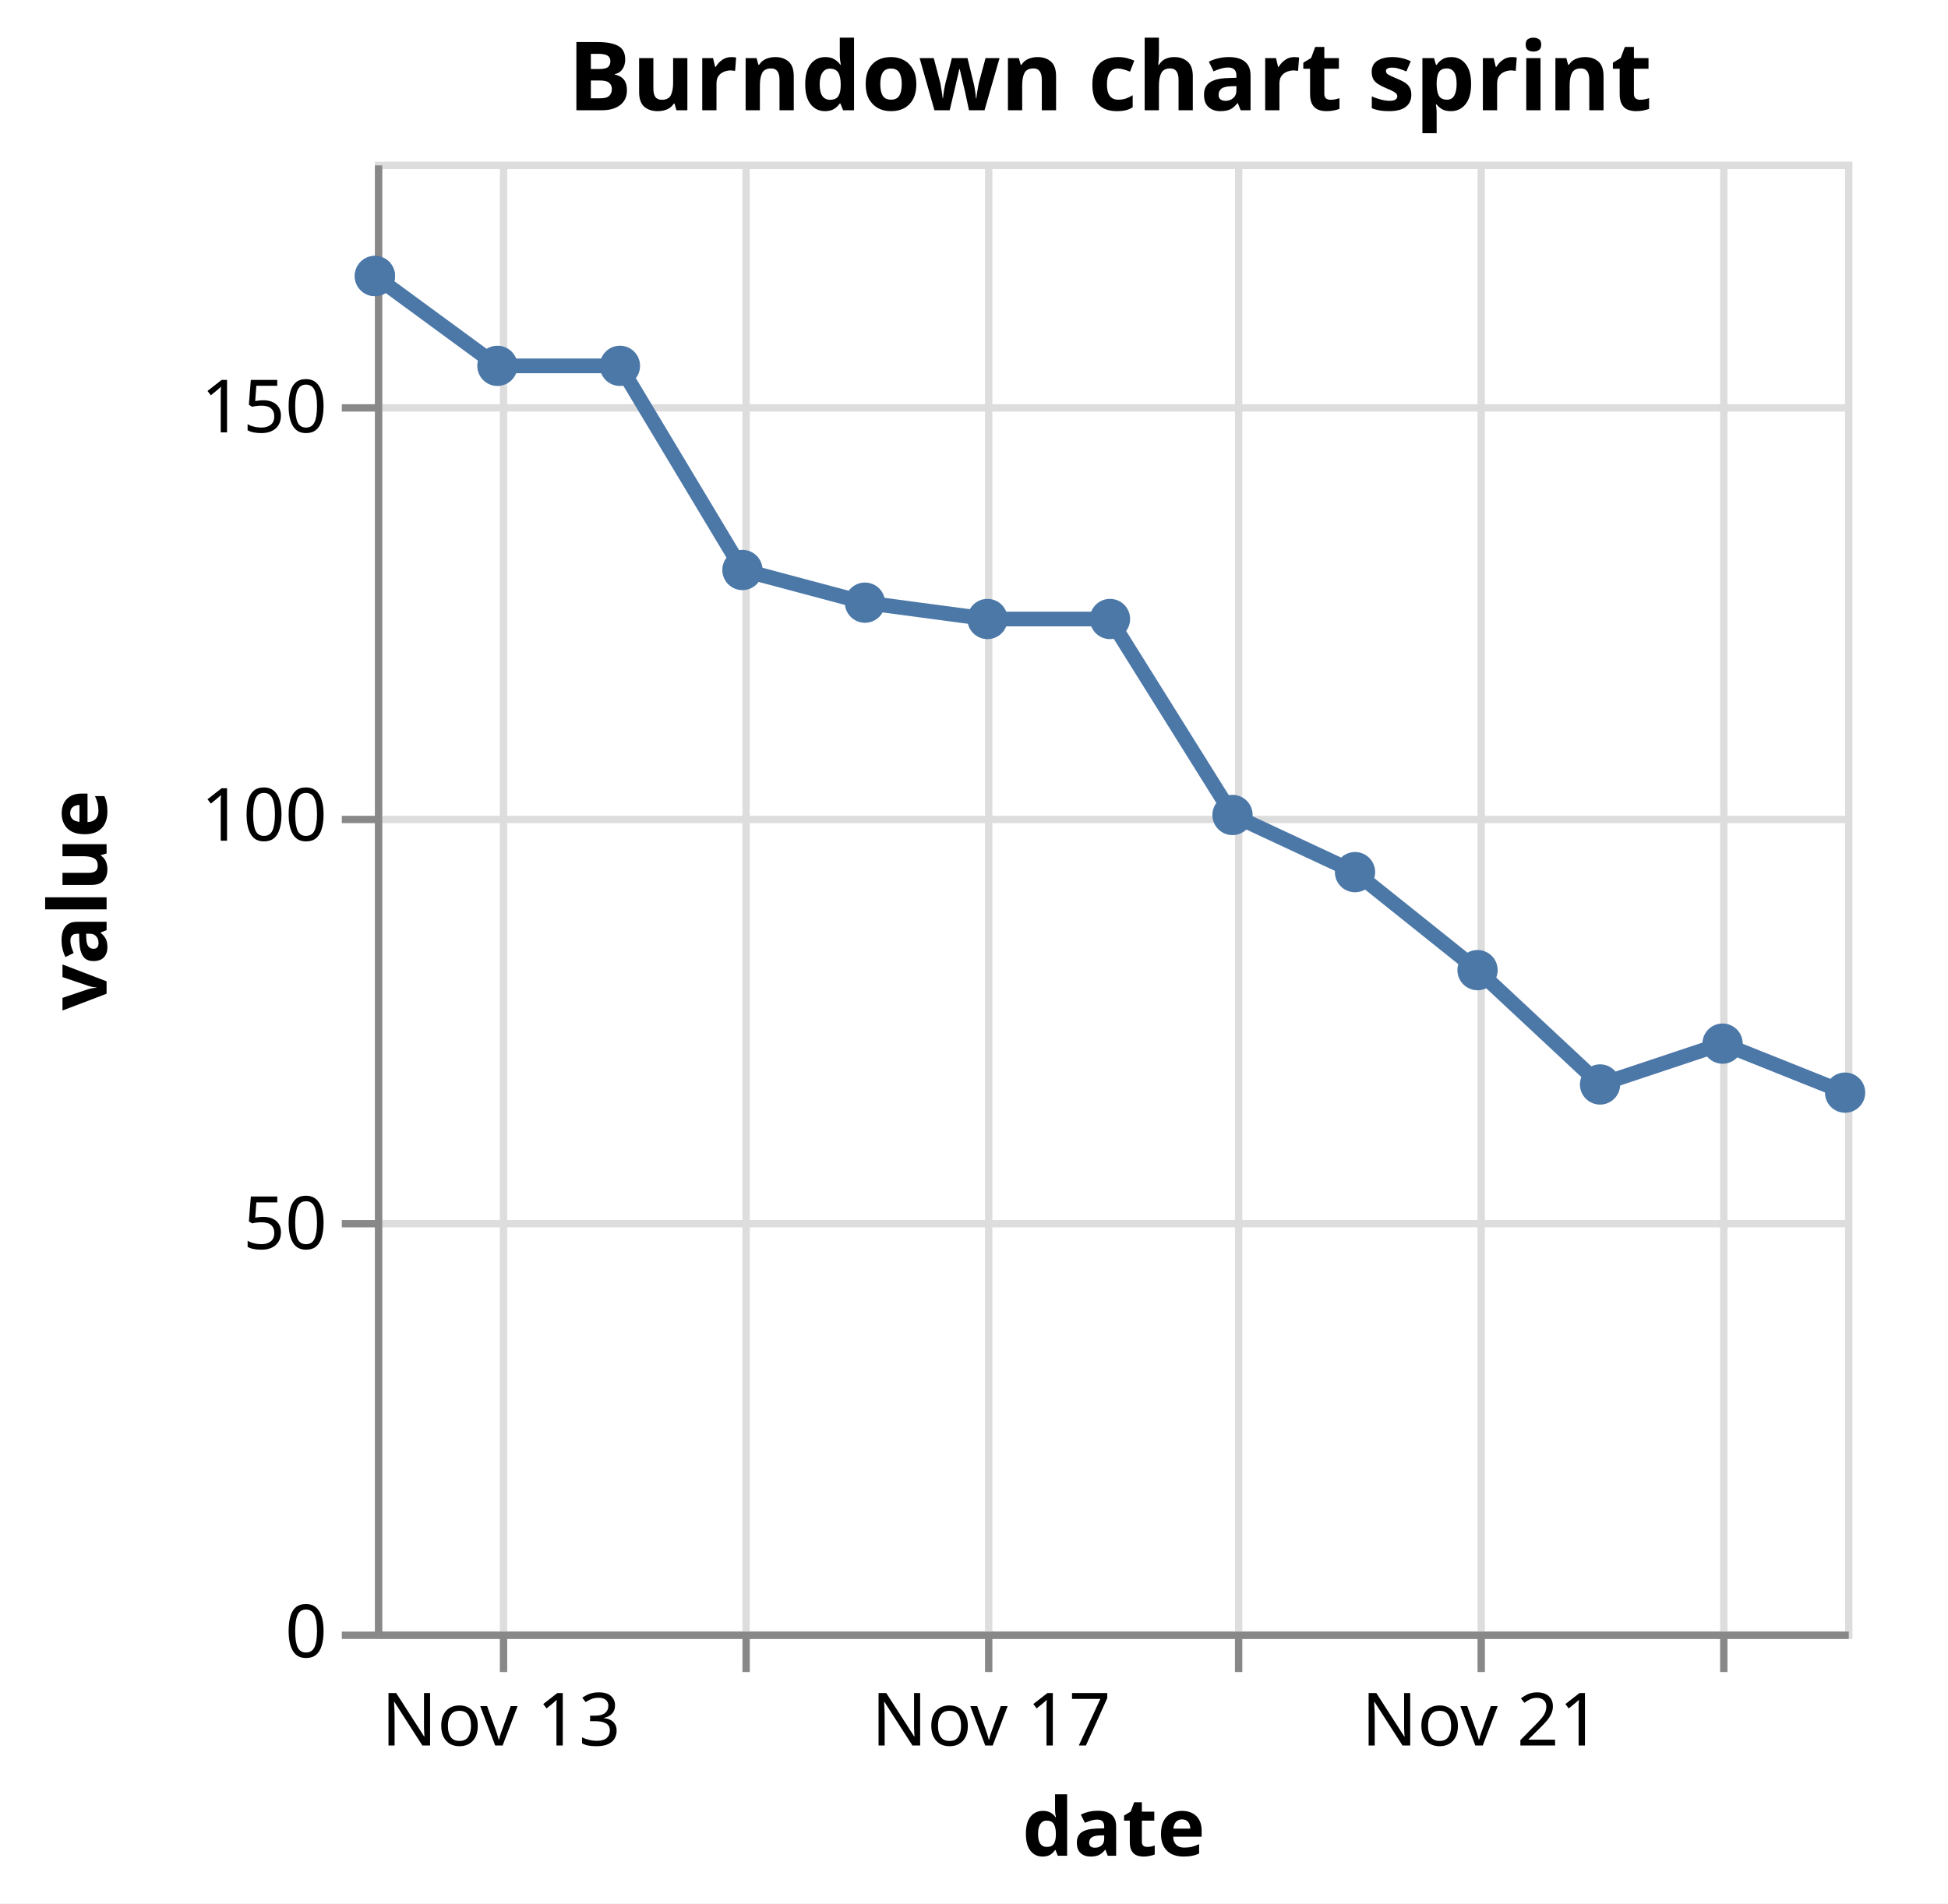
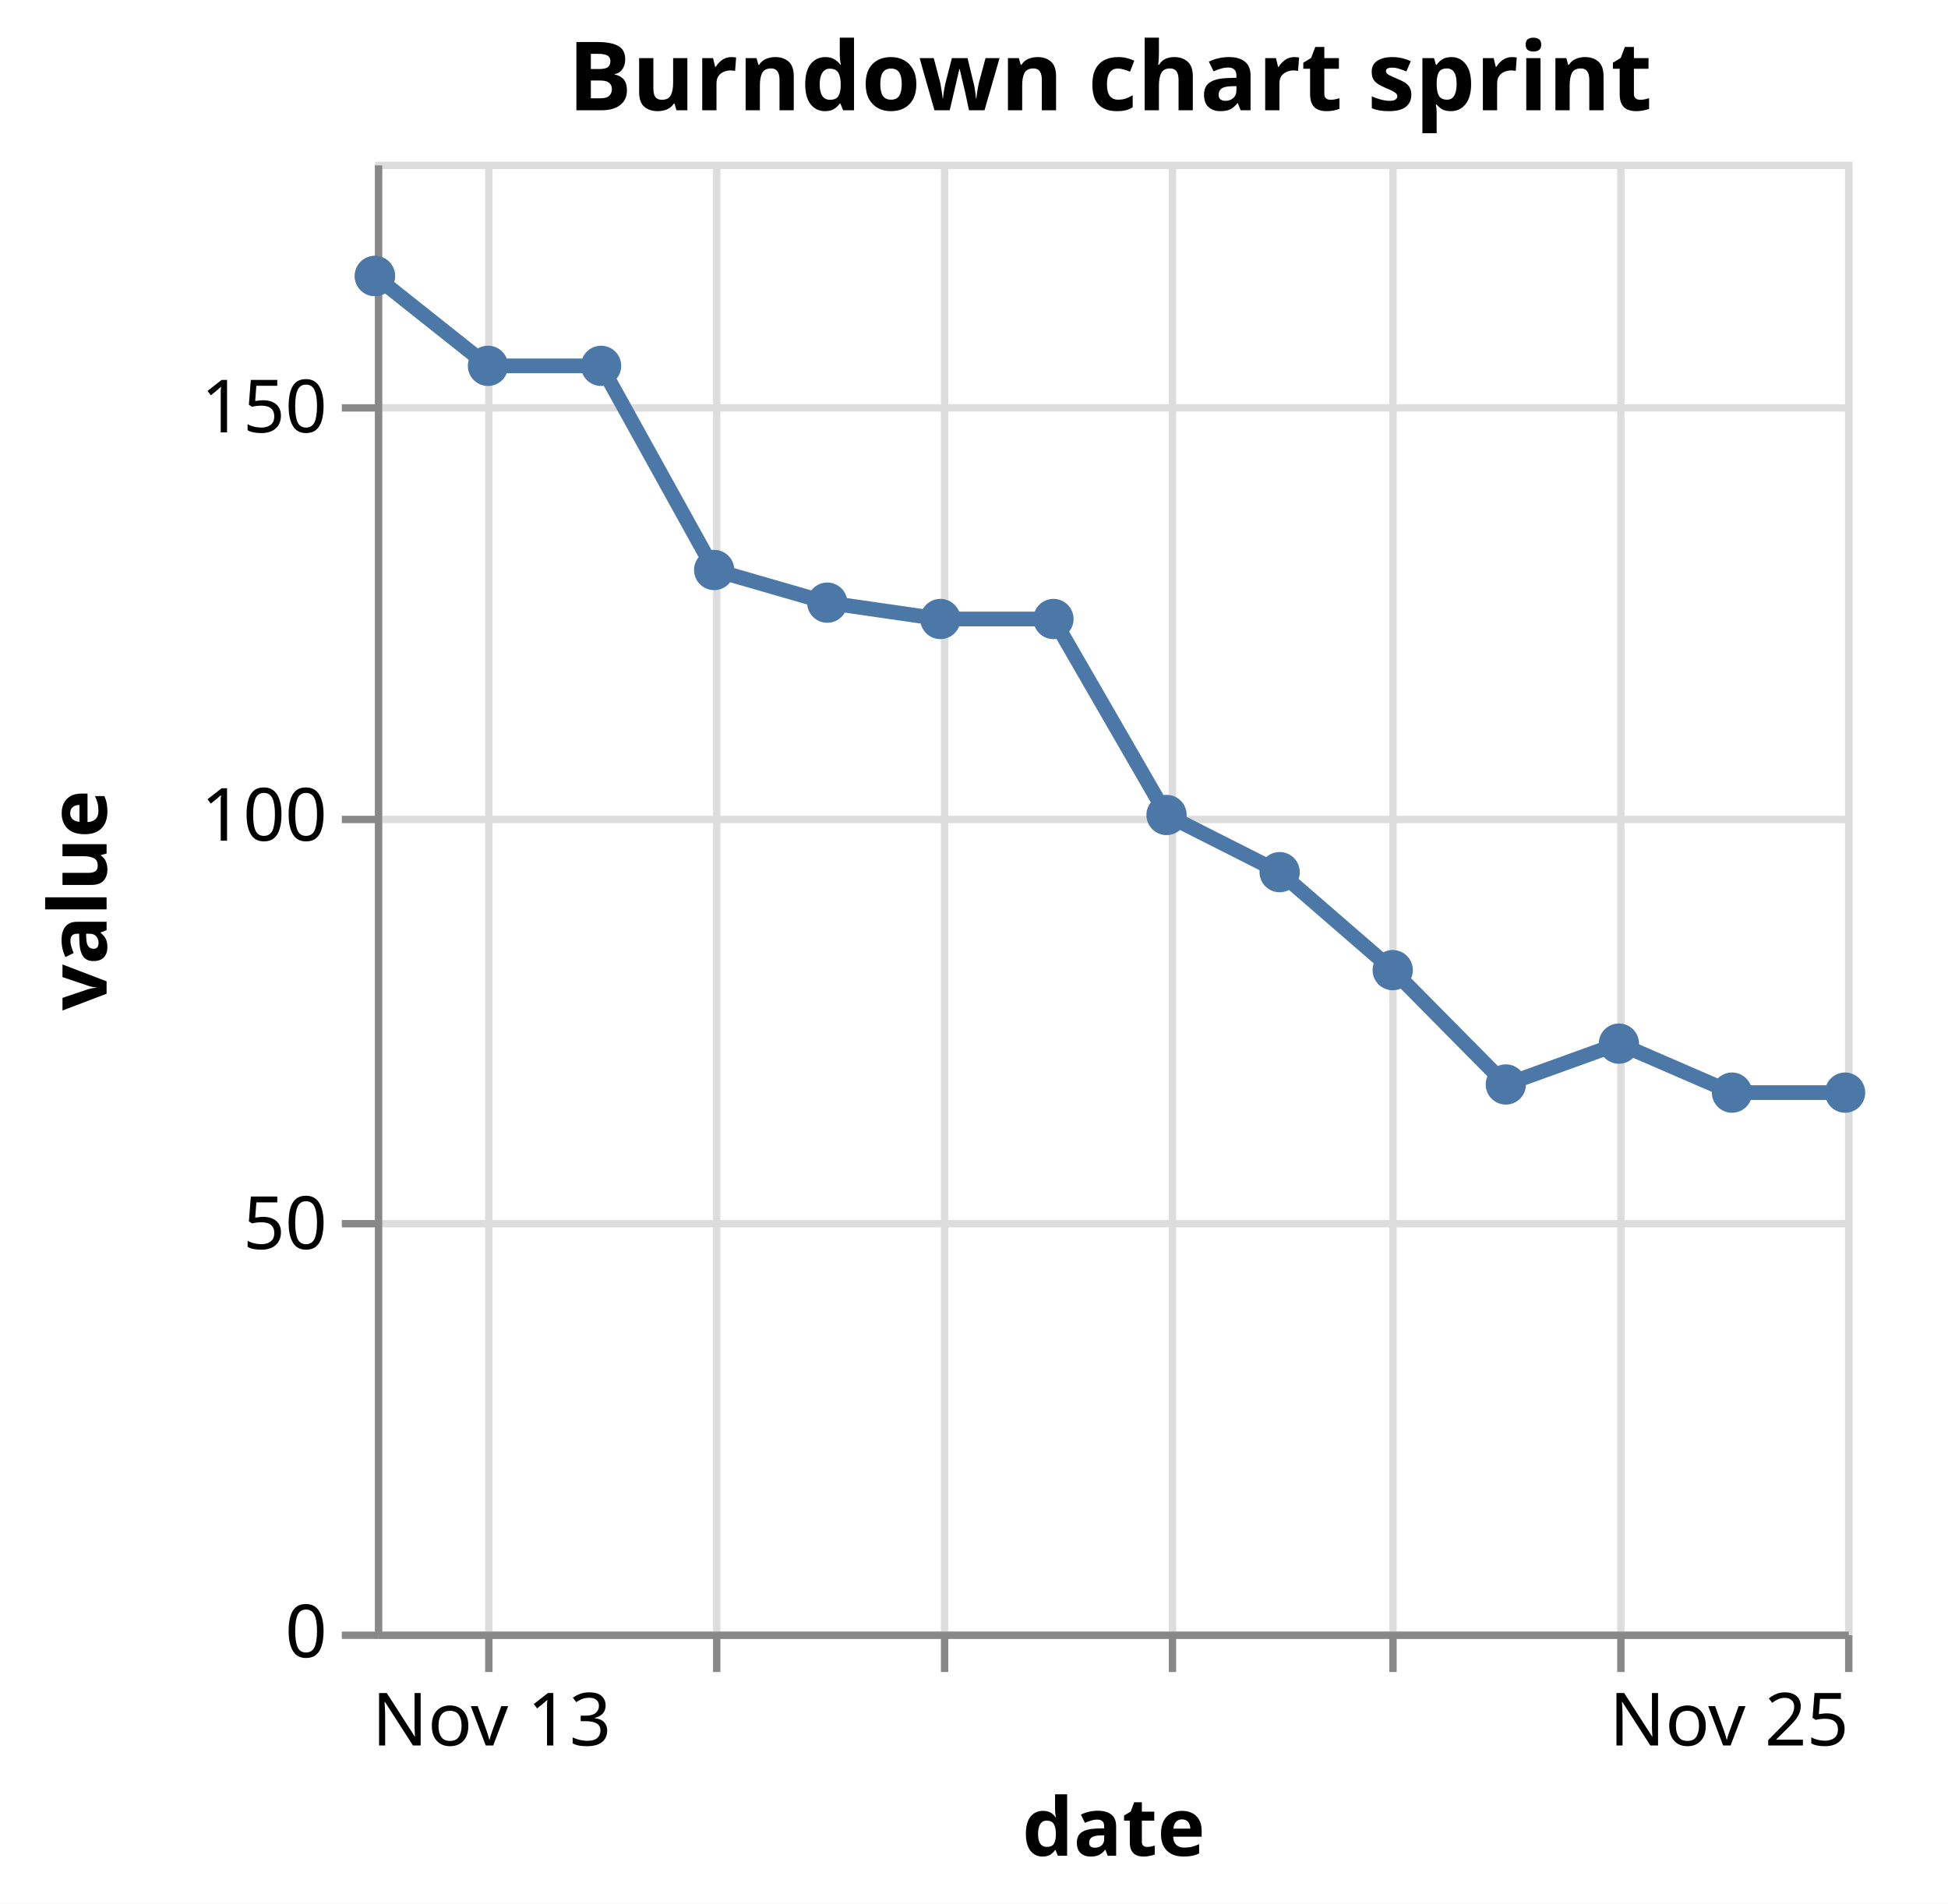
<svg xmlns="http://www.w3.org/2000/svg" version="1.1" class="marks" width="265" height="259" viewBox="0 0 265 259">
  <rect width="265" height="259" fill="white" />
  <g fill="none" stroke-miterlimit="10" transform="translate(51,22)">
    <g class="mark-group role-frame root" role="graphics-object" aria-roledescription="group mark container">
      <g transform="translate(0,0)">
        <path class="background" aria-hidden="true" d="M0.5,0.5h200v200h-200Z" stroke="#ddd" />
        <g>
          <g class="mark-group role-axis" aria-hidden="true">
            <g transform="translate(0.5,200.5)">
              <path class="background" aria-hidden="true" d="M0,0h0v0h0Z" pointer-events="none" />
              <g>
                <g class="mark-rule role-axis-grid" pointer-events="none">
-                   <line transform="translate(17,-200)" x2="0" y2="200" stroke="#ddd" stroke-width="1" opacity="1" />
-                   <line transform="translate(50,-200)" x2="0" y2="200" stroke="#ddd" stroke-width="1" opacity="1" />
-                   <line transform="translate(83,-200)" x2="0" y2="200" stroke="#ddd" stroke-width="1" opacity="1" />
-                   <line transform="translate(117,-200)" x2="0" y2="200" stroke="#ddd" stroke-width="1" opacity="1" />
-                   <line transform="translate(150,-200)" x2="0" y2="200" stroke="#ddd" stroke-width="1" opacity="1" />
-                   <line transform="translate(183,-200)" x2="0" y2="200" stroke="#ddd" stroke-width="1" opacity="1" />
+                   <line transform="translate(15,-200)" x2="0" y2="200" stroke="#ddd" stroke-width="1" opacity="1" />
+                   <line transform="translate(46,-200)" x2="0" y2="200" stroke="#ddd" stroke-width="1" opacity="1" />
+                   <line transform="translate(77,-200)" x2="0" y2="200" stroke="#ddd" stroke-width="1" opacity="1" />
+                   <line transform="translate(108,-200)" x2="0" y2="200" stroke="#ddd" stroke-width="1" opacity="1" />
+                   <line transform="translate(138,-200)" x2="0" y2="200" stroke="#ddd" stroke-width="1" opacity="1" />
+                   <line transform="translate(169,-200)" x2="0" y2="200" stroke="#ddd" stroke-width="1" opacity="1" />
+                   <line transform="translate(200,-200)" x2="0" y2="200" stroke="#ddd" stroke-width="1" opacity="1" />
                </g>
              </g>
              <path class="foreground" aria-hidden="true" d="" pointer-events="none" display="none" />
            </g>
          </g>
          <g class="mark-group role-axis" aria-hidden="true">
            <g transform="translate(0.5,0.5)">
              <path class="background" aria-hidden="true" d="M0,0h0v0h0Z" pointer-events="none" />
              <g>
                <g class="mark-rule role-axis-grid" pointer-events="none">
                  <line transform="translate(0,200)" x2="200" y2="0" stroke="#ddd" stroke-width="1" opacity="1" />
                  <line transform="translate(0,144)" x2="200" y2="0" stroke="#ddd" stroke-width="1" opacity="1" />
                  <line transform="translate(0,89)" x2="200" y2="0" stroke="#ddd" stroke-width="1" opacity="1" />
                  <line transform="translate(0,33)" x2="200" y2="0" stroke="#ddd" stroke-width="1" opacity="1" />
                </g>
              </g>
              <path class="foreground" aria-hidden="true" d="" pointer-events="none" display="none" />
            </g>
          </g>
-           <g class="mark-group role-axis" role="graphics-symbol" aria-roledescription="axis" aria-label="X-axis titled 'date' for a time scale with values from November 12 to November 24">
+           <g class="mark-group role-axis" role="graphics-symbol" aria-roledescription="axis" aria-label="X-axis titled 'date' for a time scale with values from November 12 to November 25">
            <g transform="translate(0.5,200.5)">
              <path class="background" aria-hidden="true" d="M0,0h0v0h0Z" pointer-events="none" />
              <g>
                <g class="mark-rule role-axis-tick" pointer-events="none">
-                   <line transform="translate(17,0)" x2="0" y2="5" stroke="#888" stroke-width="1" opacity="1" />
-                   <line transform="translate(50,0)" x2="0" y2="5" stroke="#888" stroke-width="1" opacity="1" />
-                   <line transform="translate(83,0)" x2="0" y2="5" stroke="#888" stroke-width="1" opacity="1" />
-                   <line transform="translate(117,0)" x2="0" y2="5" stroke="#888" stroke-width="1" opacity="1" />
-                   <line transform="translate(150,0)" x2="0" y2="5" stroke="#888" stroke-width="1" opacity="1" />
-                   <line transform="translate(183,0)" x2="0" y2="5" stroke="#888" stroke-width="1" opacity="1" />
+                   <line transform="translate(15,0)" x2="0" y2="5" stroke="#888" stroke-width="1" opacity="1" />
+                   <line transform="translate(46,0)" x2="0" y2="5" stroke="#888" stroke-width="1" opacity="1" />
+                   <line transform="translate(77,0)" x2="0" y2="5" stroke="#888" stroke-width="1" opacity="1" />
+                   <line transform="translate(108,0)" x2="0" y2="5" stroke="#888" stroke-width="1" opacity="1" />
+                   <line transform="translate(138,0)" x2="0" y2="5" stroke="#888" stroke-width="1" opacity="1" />
+                   <line transform="translate(169,0)" x2="0" y2="5" stroke="#888" stroke-width="1" opacity="1" />
+                   <line transform="translate(200,0)" x2="0" y2="5" stroke="#888" stroke-width="1" opacity="1" />
                </g>
                <g class="mark-text role-axis-label" pointer-events="none">
-                   <text text-anchor="middle" transform="translate(16.66667,15)" font-family="sans-serif" font-size="10px" fill="#000" opacity="1">Nov 13</text>
-                   <text text-anchor="middle" transform="translate(50,15)" font-family="sans-serif" font-size="10px" fill="#000" opacity="0">Nov 15</text>
-                   <text text-anchor="middle" transform="translate(83.33333,15)" font-family="sans-serif" font-size="10px" fill="#000" opacity="1">Nov 17</text>
-                   <text text-anchor="middle" transform="translate(116.6667,15)" font-family="sans-serif" font-size="10px" fill="#000" opacity="0">Nov 19</text>
-                   <text text-anchor="middle" transform="translate(150,15)" font-family="sans-serif" font-size="10px" fill="#000" opacity="1">Nov 21</text>
-                   <text text-anchor="middle" transform="translate(183.3333,15)" font-family="sans-serif" font-size="10px" fill="#000" opacity="0">Nov 23</text>
+                   <text text-anchor="middle" transform="translate(15.38462,15)" font-family="sans-serif" font-size="10px" fill="#000" opacity="1">Nov 13</text>
+                   <text text-anchor="middle" transform="translate(46.15385,15)" font-family="sans-serif" font-size="10px" fill="#000" opacity="0">Nov 15</text>
+                   <text text-anchor="middle" transform="translate(76.92308,15)" font-family="sans-serif" font-size="10px" fill="#000" opacity="0">Nov 17</text>
+                   <text text-anchor="middle" transform="translate(107.6923,15)" font-family="sans-serif" font-size="10px" fill="#000" opacity="0">Nov 19</text>
+                   <text text-anchor="middle" transform="translate(138.4615,15)" font-family="sans-serif" font-size="10px" fill="#000" opacity="0">Nov 21</text>
+                   <text text-anchor="middle" transform="translate(169.2308,15)" font-family="sans-serif" font-size="10px" fill="#000" opacity="0">Nov 23</text>
+                   <text text-anchor="end" transform="translate(200,15)" font-family="sans-serif" font-size="10px" fill="#000" opacity="1">Nov 25</text>
                </g>
                <g class="mark-rule role-axis-domain" pointer-events="none">
                  <line transform="translate(0,0)" x2="200" y2="0" stroke="#888" stroke-width="1" opacity="1" />
                </g>
                <g class="mark-text role-axis-title" pointer-events="none">
                  <text text-anchor="middle" transform="translate(100,30)" font-family="sans-serif" font-size="11px" font-weight="bold" fill="#000" opacity="1">date</text>
                </g>
              </g>
              <path class="foreground" aria-hidden="true" d="" pointer-events="none" display="none" />
            </g>
          </g>
          <g class="mark-group role-axis" role="graphics-symbol" aria-roledescription="axis" aria-label="Y-axis titled 'value' for a linear scale with values from 0 to 180">
            <g transform="translate(0.5,0.5)">
              <path class="background" aria-hidden="true" d="M0,0h0v0h0Z" pointer-events="none" />
              <g>
                <g class="mark-rule role-axis-tick" pointer-events="none">
                  <line transform="translate(0,200)" x2="-5" y2="0" stroke="#888" stroke-width="1" opacity="1" />
                  <line transform="translate(0,144)" x2="-5" y2="0" stroke="#888" stroke-width="1" opacity="1" />
                  <line transform="translate(0,89)" x2="-5" y2="0" stroke="#888" stroke-width="1" opacity="1" />
                  <line transform="translate(0,33)" x2="-5" y2="0" stroke="#888" stroke-width="1" opacity="1" />
                </g>
                <g class="mark-text role-axis-label" pointer-events="none">
                  <text text-anchor="end" transform="translate(-7,203)" font-family="sans-serif" font-size="10px" fill="#000" opacity="1">0</text>
                  <text text-anchor="end" transform="translate(-7,147.4444)" font-family="sans-serif" font-size="10px" fill="#000" opacity="1">50</text>
                  <text text-anchor="end" transform="translate(-7,91.88889)" font-family="sans-serif" font-size="10px" fill="#000" opacity="1">100</text>
                  <text text-anchor="end" transform="translate(-7,36.33333)" font-family="sans-serif" font-size="10px" fill="#000" opacity="1">150</text>
                </g>
                <g class="mark-rule role-axis-domain" pointer-events="none">
                  <line transform="translate(0,200)" x2="0" y2="-200" stroke="#888" stroke-width="1" opacity="1" />
                </g>
                <g class="mark-text role-axis-title" pointer-events="none">
                  <text text-anchor="middle" transform="translate(-35,100) rotate(-90) translate(0,-2)" font-family="sans-serif" font-size="11px" font-weight="bold" fill="#000" opacity="1">value</text>
                </g>
              </g>
              <path class="foreground" aria-hidden="true" d="" pointer-events="none" display="none" />
            </g>
          </g>
          <g class="mark-line role-mark layer_0_layer_0_marks" role="graphics-object" aria-roledescription="line mark container">
-             <path aria-label="date: Nov 12; value: 166" role="graphics-symbol" aria-roledescription="line mark" d="M0,15.556L0,15.556L16.667,27.778L33.333,27.778L50,55.556L66.667,60L83.333,62.222L100,62.222L116.667,88.889L133.333,96.667L150,110L166.667,125.556L183.333,120L200,126.667" stroke="#4c78a8" stroke-width="2" />
+             <path aria-label="date: Nov 12; value: 166" role="graphics-symbol" aria-roledescription="line mark" d="M0,15.556L0,15.556L15.385,27.778L30.769,27.778L46.154,55.556L61.538,60L76.923,62.222L92.308,62.222L107.692,88.889L123.077,96.667L138.462,110L153.846,125.556L169.231,120L184.615,126.667L200,126.667" stroke="#4c78a8" stroke-width="2" />
          </g>
          <g class="mark-symbol role-mark layer_0_layer_1_marks" role="graphics-object" aria-roledescription="symbol mark container">
            <path aria-label="date: Nov 12; value: 166" role="graphics-symbol" aria-roledescription="point" transform="translate(0,15.55556)" d="M2.739,0A2.739,2.739,0,1,1,-2.739,0A2.739,2.739,0,1,1,2.739,0" fill="#4c78a8" stroke-width="2" opacity="1" />
            <path aria-label="date: Nov 12; value: 166" role="graphics-symbol" aria-roledescription="point" transform="translate(0,15.55556)" d="M2.739,0A2.739,2.739,0,1,1,-2.739,0A2.739,2.739,0,1,1,2.739,0" fill="#4c78a8" stroke-width="2" opacity="1" />
-             <path aria-label="date: Nov 13; value: 155" role="graphics-symbol" aria-roledescription="point" transform="translate(16.66667,27.77778)" d="M2.739,0A2.739,2.739,0,1,1,-2.739,0A2.739,2.739,0,1,1,2.739,0" fill="#4c78a8" stroke-width="2" opacity="1" />
-             <path aria-label="date: Nov 14; value: 155" role="graphics-symbol" aria-roledescription="point" transform="translate(33.33333,27.77778)" d="M2.739,0A2.739,2.739,0,1,1,-2.739,0A2.739,2.739,0,1,1,2.739,0" fill="#4c78a8" stroke-width="2" opacity="1" />
-             <path aria-label="date: Nov 15; value: 130" role="graphics-symbol" aria-roledescription="point" transform="translate(50,55.55556)" d="M2.739,0A2.739,2.739,0,1,1,-2.739,0A2.739,2.739,0,1,1,2.739,0" fill="#4c78a8" stroke-width="2" opacity="1" />
-             <path aria-label="date: Nov 16; value: 126" role="graphics-symbol" aria-roledescription="point" transform="translate(66.66667,60)" d="M2.739,0A2.739,2.739,0,1,1,-2.739,0A2.739,2.739,0,1,1,2.739,0" fill="#4c78a8" stroke-width="2" opacity="1" />
-             <path aria-label="date: Nov 17; value: 124" role="graphics-symbol" aria-roledescription="point" transform="translate(83.33333,62.22222)" d="M2.739,0A2.739,2.739,0,1,1,-2.739,0A2.739,2.739,0,1,1,2.739,0" fill="#4c78a8" stroke-width="2" opacity="1" />
-             <path aria-label="date: Nov 18; value: 124" role="graphics-symbol" aria-roledescription="point" transform="translate(100,62.22222)" d="M2.739,0A2.739,2.739,0,1,1,-2.739,0A2.739,2.739,0,1,1,2.739,0" fill="#4c78a8" stroke-width="2" opacity="1" />
-             <path aria-label="date: Nov 19; value: 100" role="graphics-symbol" aria-roledescription="point" transform="translate(116.6667,88.88889)" d="M2.739,0A2.739,2.739,0,1,1,-2.739,0A2.739,2.739,0,1,1,2.739,0" fill="#4c78a8" stroke-width="2" opacity="1" />
-             <path aria-label="date: Nov 20; value: 93" role="graphics-symbol" aria-roledescription="point" transform="translate(133.3333,96.66667)" d="M2.739,0A2.739,2.739,0,1,1,-2.739,0A2.739,2.739,0,1,1,2.739,0" fill="#4c78a8" stroke-width="2" opacity="1" />
-             <path aria-label="date: Nov 21; value: 81" role="graphics-symbol" aria-roledescription="point" transform="translate(150,110)" d="M2.739,0A2.739,2.739,0,1,1,-2.739,0A2.739,2.739,0,1,1,2.739,0" fill="#4c78a8" stroke-width="2" opacity="1" />
-             <path aria-label="date: Nov 22; value: 67" role="graphics-symbol" aria-roledescription="point" transform="translate(166.6667,125.5556)" d="M2.739,0A2.739,2.739,0,1,1,-2.739,0A2.739,2.739,0,1,1,2.739,0" fill="#4c78a8" stroke-width="2" opacity="1" />
-             <path aria-label="date: Nov 23; value: 72" role="graphics-symbol" aria-roledescription="point" transform="translate(183.3333,120)" d="M2.739,0A2.739,2.739,0,1,1,-2.739,0A2.739,2.739,0,1,1,2.739,0" fill="#4c78a8" stroke-width="2" opacity="1" />
-             <path aria-label="date: Nov 24; value: 66" role="graphics-symbol" aria-roledescription="point" transform="translate(200,126.6667)" d="M2.739,0A2.739,2.739,0,1,1,-2.739,0A2.739,2.739,0,1,1,2.739,0" fill="#4c78a8" stroke-width="2" opacity="1" />
+             <path aria-label="date: Nov 13; value: 155" role="graphics-symbol" aria-roledescription="point" transform="translate(15.38462,27.77778)" d="M2.739,0A2.739,2.739,0,1,1,-2.739,0A2.739,2.739,0,1,1,2.739,0" fill="#4c78a8" stroke-width="2" opacity="1" />
+             <path aria-label="date: Nov 14; value: 155" role="graphics-symbol" aria-roledescription="point" transform="translate(30.76923,27.77778)" d="M2.739,0A2.739,2.739,0,1,1,-2.739,0A2.739,2.739,0,1,1,2.739,0" fill="#4c78a8" stroke-width="2" opacity="1" />
+             <path aria-label="date: Nov 15; value: 130" role="graphics-symbol" aria-roledescription="point" transform="translate(46.15385,55.55556)" d="M2.739,0A2.739,2.739,0,1,1,-2.739,0A2.739,2.739,0,1,1,2.739,0" fill="#4c78a8" stroke-width="2" opacity="1" />
+             <path aria-label="date: Nov 16; value: 126" role="graphics-symbol" aria-roledescription="point" transform="translate(61.53846,60)" d="M2.739,0A2.739,2.739,0,1,1,-2.739,0A2.739,2.739,0,1,1,2.739,0" fill="#4c78a8" stroke-width="2" opacity="1" />
+             <path aria-label="date: Nov 17; value: 124" role="graphics-symbol" aria-roledescription="point" transform="translate(76.92308,62.22222)" d="M2.739,0A2.739,2.739,0,1,1,-2.739,0A2.739,2.739,0,1,1,2.739,0" fill="#4c78a8" stroke-width="2" opacity="1" />
+             <path aria-label="date: Nov 18; value: 124" role="graphics-symbol" aria-roledescription="point" transform="translate(92.30769,62.22222)" d="M2.739,0A2.739,2.739,0,1,1,-2.739,0A2.739,2.739,0,1,1,2.739,0" fill="#4c78a8" stroke-width="2" opacity="1" />
+             <path aria-label="date: Nov 19; value: 100" role="graphics-symbol" aria-roledescription="point" transform="translate(107.6923,88.88889)" d="M2.739,0A2.739,2.739,0,1,1,-2.739,0A2.739,2.739,0,1,1,2.739,0" fill="#4c78a8" stroke-width="2" opacity="1" />
+             <path aria-label="date: Nov 20; value: 93" role="graphics-symbol" aria-roledescription="point" transform="translate(123.0769,96.66667)" d="M2.739,0A2.739,2.739,0,1,1,-2.739,0A2.739,2.739,0,1,1,2.739,0" fill="#4c78a8" stroke-width="2" opacity="1" />
+             <path aria-label="date: Nov 21; value: 81" role="graphics-symbol" aria-roledescription="point" transform="translate(138.4615,110)" d="M2.739,0A2.739,2.739,0,1,1,-2.739,0A2.739,2.739,0,1,1,2.739,0" fill="#4c78a8" stroke-width="2" opacity="1" />
+             <path aria-label="date: Nov 22; value: 67" role="graphics-symbol" aria-roledescription="point" transform="translate(153.8462,125.5556)" d="M2.739,0A2.739,2.739,0,1,1,-2.739,0A2.739,2.739,0,1,1,2.739,0" fill="#4c78a8" stroke-width="2" opacity="1" />
+             <path aria-label="date: Nov 23; value: 72" role="graphics-symbol" aria-roledescription="point" transform="translate(169.2308,120)" d="M2.739,0A2.739,2.739,0,1,1,-2.739,0A2.739,2.739,0,1,1,2.739,0" fill="#4c78a8" stroke-width="2" opacity="1" />
+             <path aria-label="date: Nov 24; value: 66" role="graphics-symbol" aria-roledescription="point" transform="translate(184.6154,126.6667)" d="M2.739,0A2.739,2.739,0,1,1,-2.739,0A2.739,2.739,0,1,1,2.739,0" fill="#4c78a8" stroke-width="2" opacity="1" />
+             <path aria-label="date: Nov 25; value: 66" role="graphics-symbol" aria-roledescription="point" transform="translate(200,126.6667)" d="M2.739,0A2.739,2.739,0,1,1,-2.739,0A2.739,2.739,0,1,1,2.739,0" fill="#4c78a8" stroke-width="2" opacity="1" />
          </g>
          <g class="mark-group role-title">
            <g transform="translate(100,-17)">
              <path class="background" aria-hidden="true" d="M0,0h0v0h0Z" pointer-events="none" />
              <g>
                <g class="mark-text role-title-text" role="graphics-symbol" aria-roledescription="title" aria-label="Title text 'Burndown chart sprint'" pointer-events="none">
                  <text text-anchor="middle" transform="translate(0,10)" font-family="sans-serif" font-size="13px" font-weight="bold" fill="#000" opacity="1">Burndown chart sprint</text>
                </g>
              </g>
              <path class="foreground" aria-hidden="true" d="" pointer-events="none" display="none" />
            </g>
          </g>
        </g>
        <path class="foreground" aria-hidden="true" d="" display="none" />
      </g>
    </g>
  </g>
</svg>
